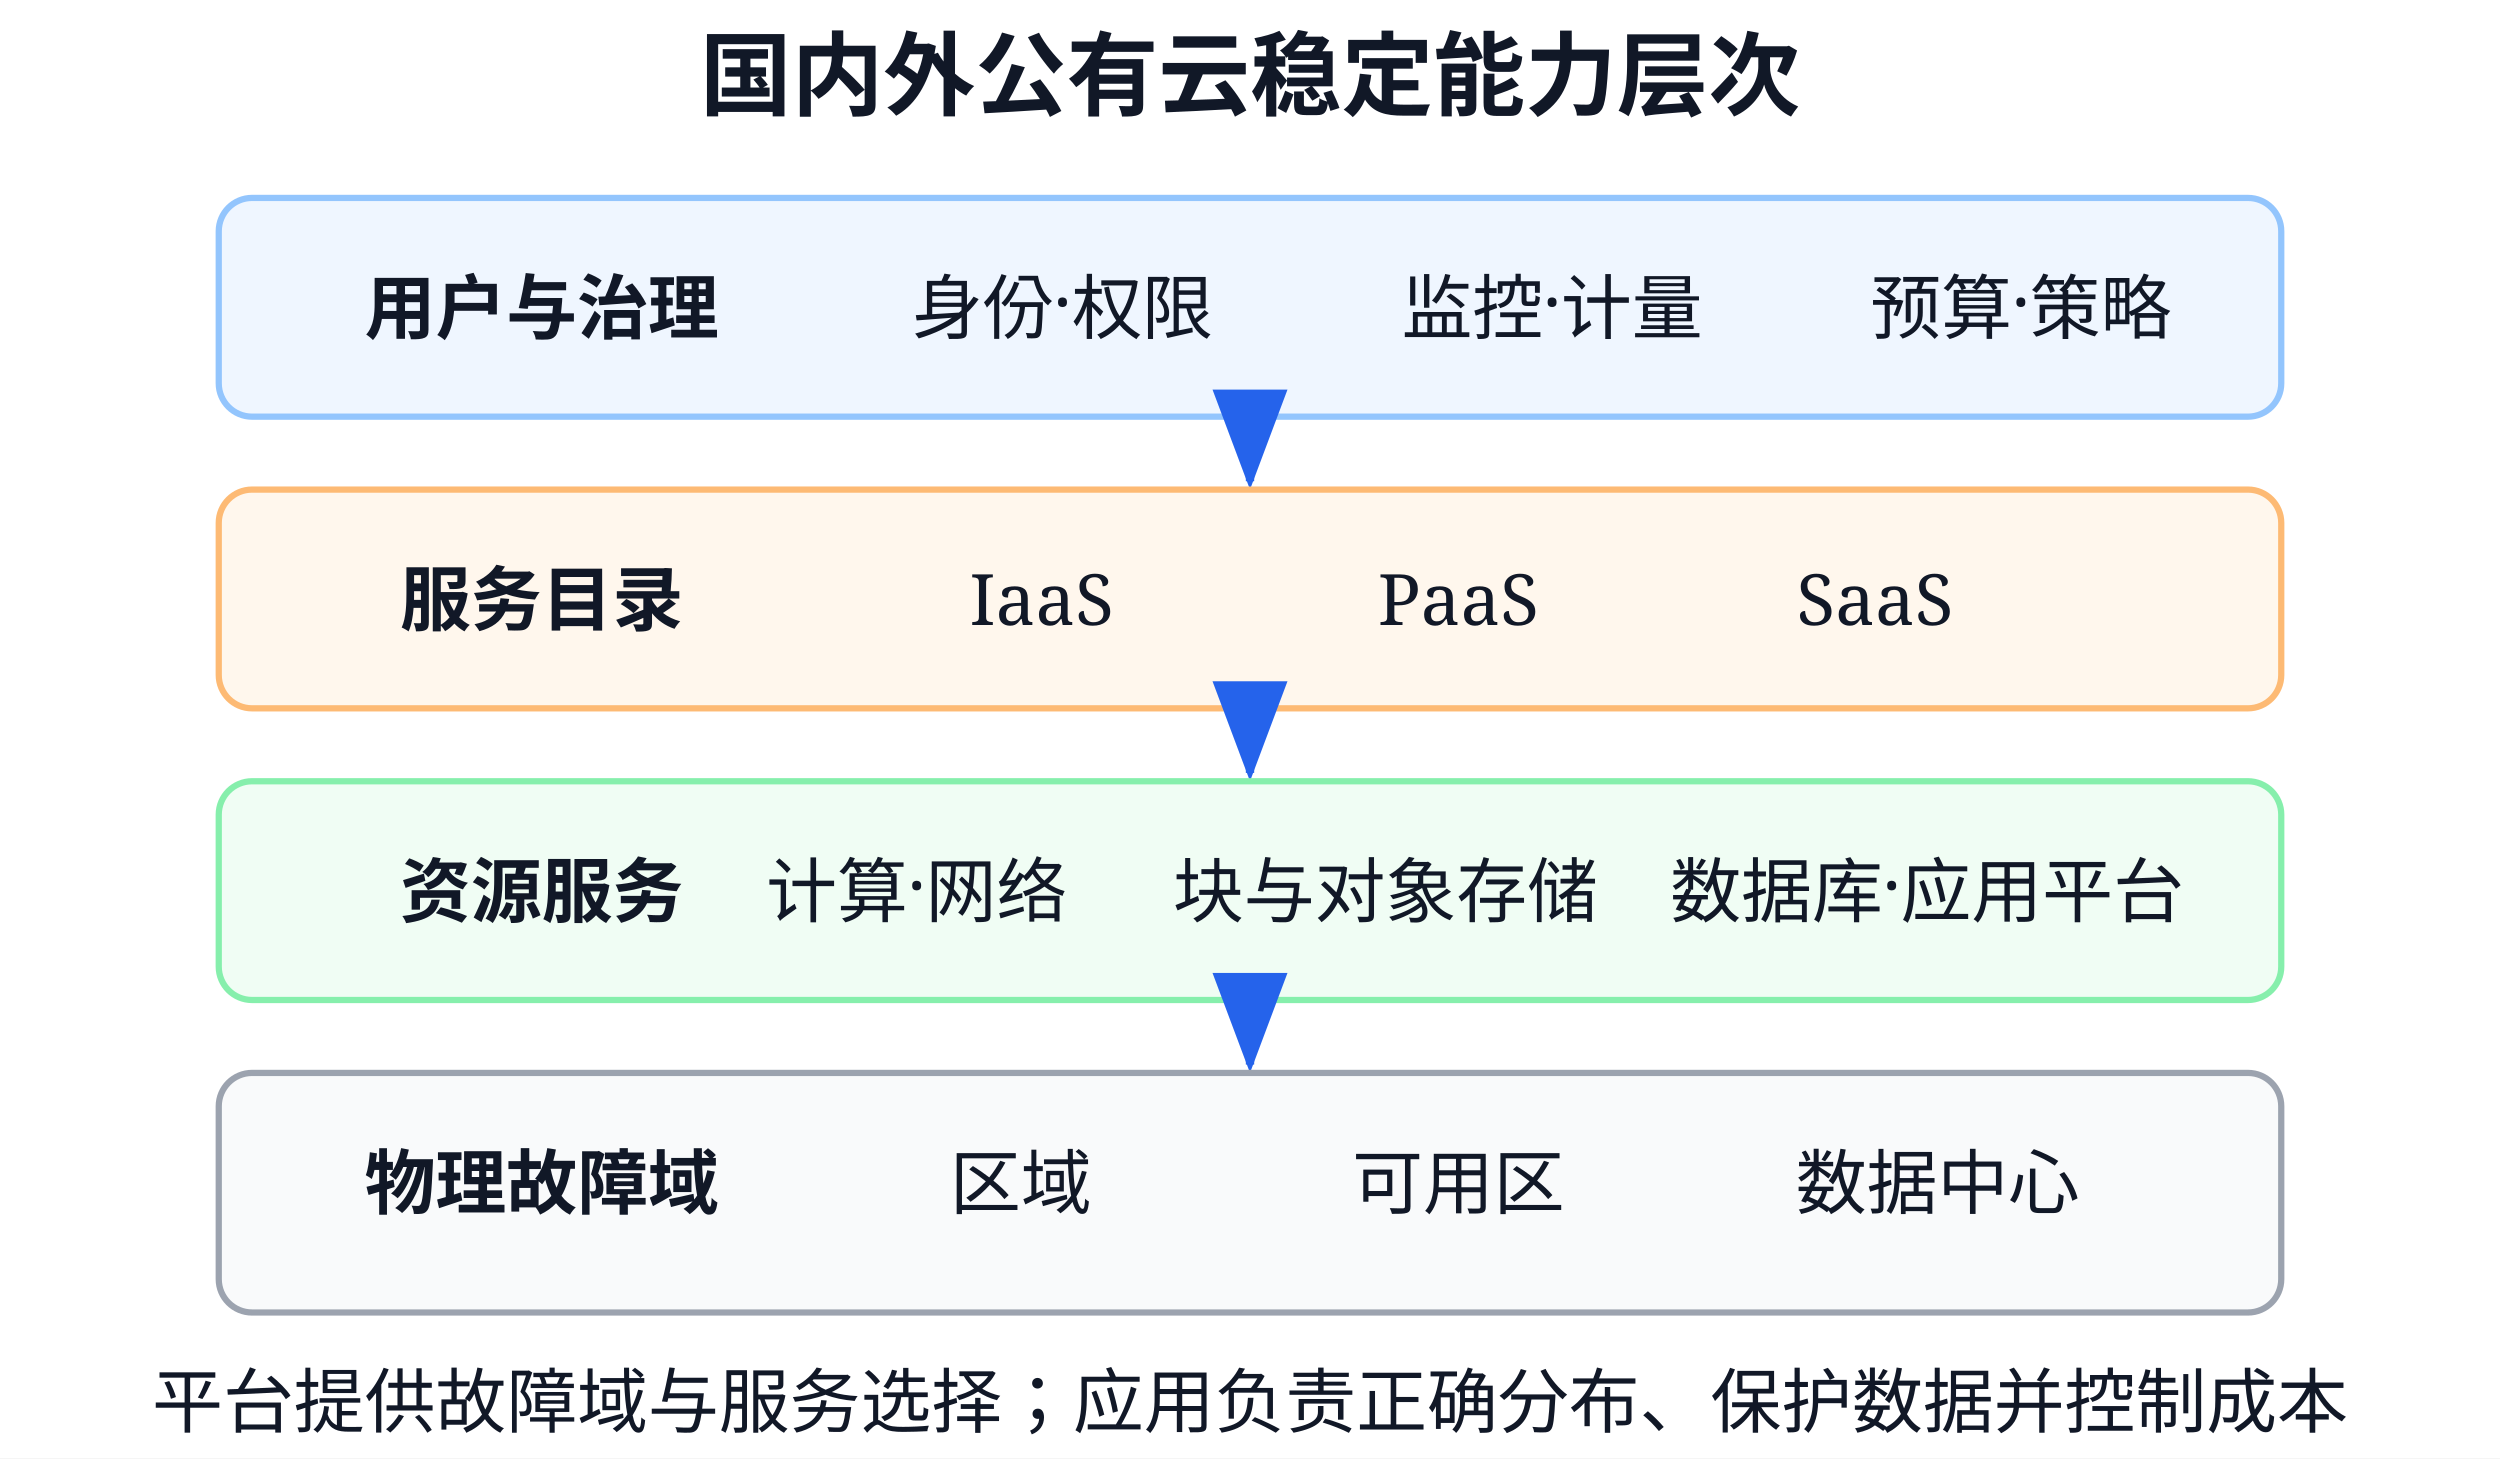
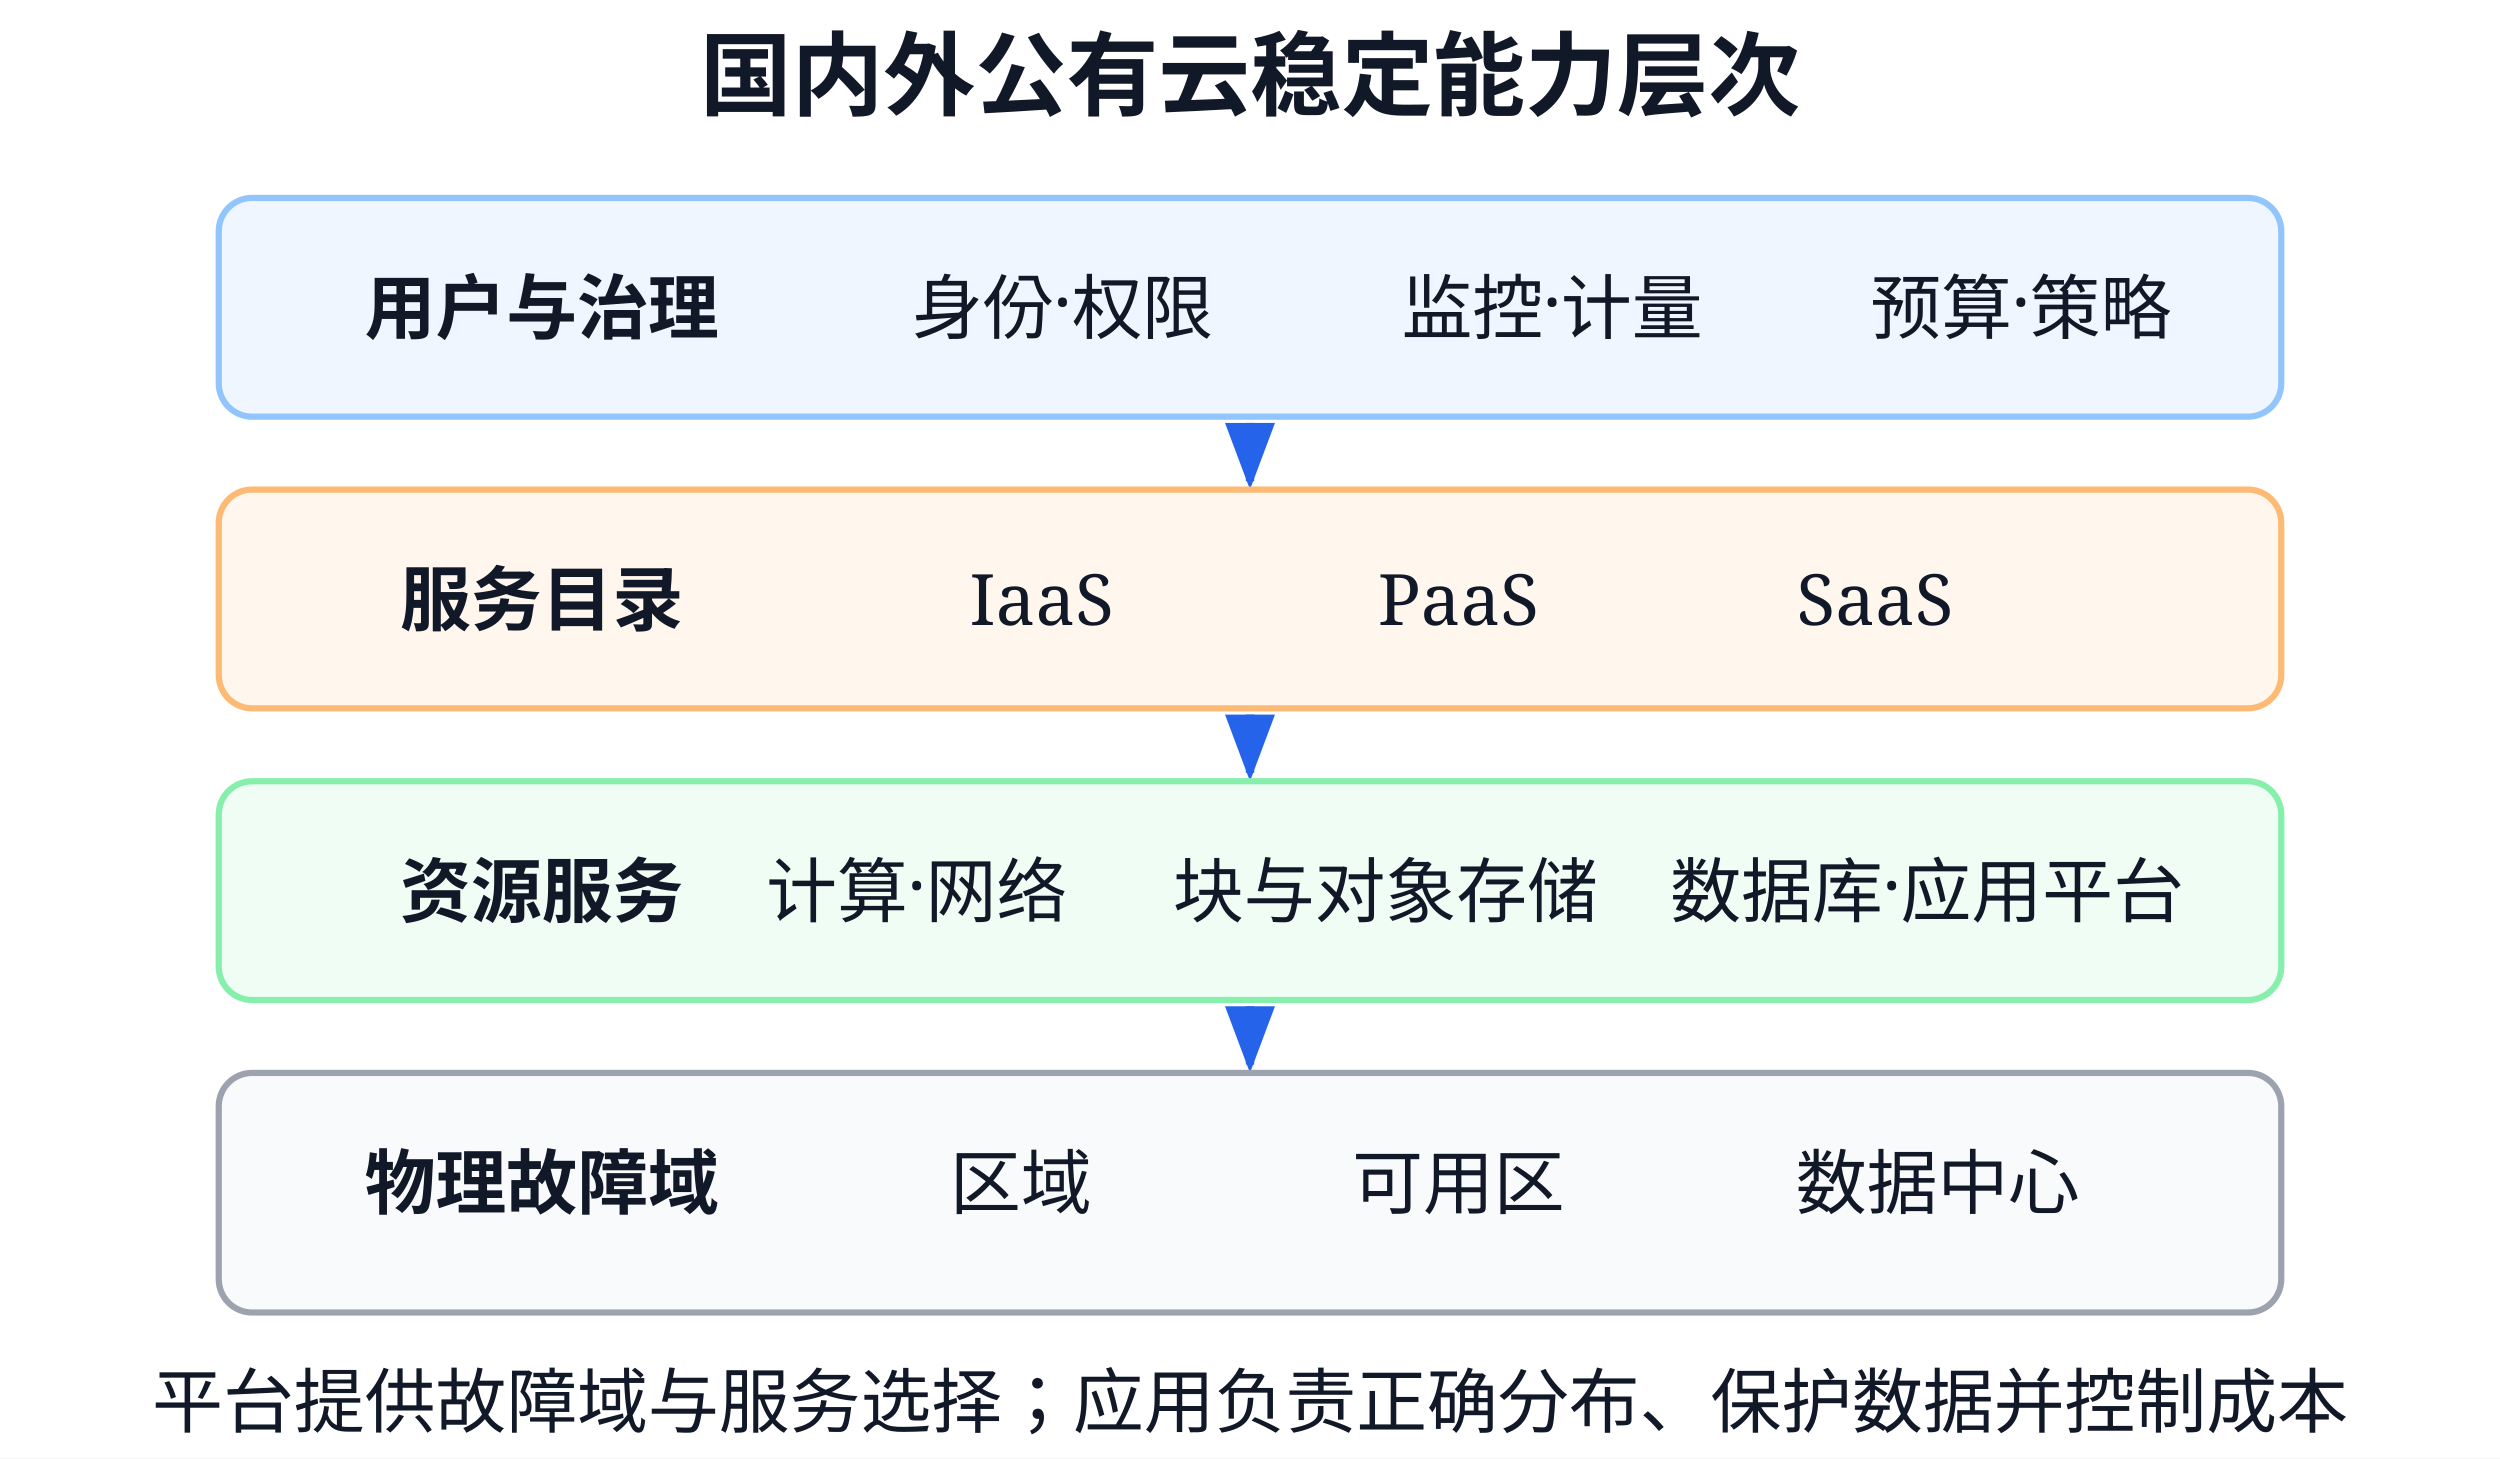
<svg xmlns="http://www.w3.org/2000/svg" viewBox="0 0 1200 700" width="1200" height="700">
  <style>text { font-family: SimSun, '宋体', serif; fill: #111827; }</style>
  <defs>
-     <marker id="a" markerWidth="12" markerHeight="9" refX="11" refY="4.5" orient="auto">
-       <polygon points="0 0,12 4.5,0 9" fill="#2563eb" />
+     <marker id="a" markerWidth="8" markerHeight="6" refX="7" refY="3" orient="auto">
+       <polygon points="0 0,8 3,0 6" fill="#2563eb" />
    </marker>
  </defs>
  <rect width="1200" height="700" fill="#ffffff" />
  <text x="600" y="52" text-anchor="middle" font-size="44" font-weight="700">国内外公有云稳定能力层次</text>
  <rect x="105" y="95" width="990" height="105" rx="16" fill="#eff6ff" stroke="#93c5fd" stroke-width="3" />
  <text x="260" y="160" text-anchor="middle" font-size="34" font-weight="700">用户与治理</text>
  <text x="510" y="160" text-anchor="middle" font-size="34">身份·权限</text>
  <text x="745" y="160" text-anchor="middle" font-size="34">监控·计量</text>
  <text x="970" y="160" text-anchor="middle" font-size="34">预算·策略</text>
  <path d="M600 203 V231" stroke="#2563eb" stroke-width="4" marker-end="url(#a)" />
  <rect x="105" y="235" width="990" height="105" rx="16" fill="#fff7ed" stroke="#fdba74" stroke-width="3" />
  <text x="260" y="300" text-anchor="middle" font-size="34" font-weight="700">服务目录</text>
  <text x="500" y="300" text-anchor="middle" font-size="34">IaaS</text>
  <text x="700" y="300" text-anchor="middle" font-size="34">PaaS</text>
  <text x="900" y="300" text-anchor="middle" font-size="34">SaaS</text>
  <path d="M600 343 V371" stroke="#2563eb" stroke-width="4" marker-end="url(#a)" />
  <rect x="105" y="375" width="990" height="105" rx="16" fill="#f0fdf4" stroke="#86efac" stroke-width="3" />
  <text x="260" y="440" text-anchor="middle" font-size="34" font-weight="700">资源服务</text>
  <text x="440" y="440" text-anchor="middle" font-size="34">计算·网络</text>
  <text x="665" y="440" text-anchor="middle" font-size="34">块与对象存储</text>
  <text x="925" y="440" text-anchor="middle" font-size="34">数据库·应用平台</text>
  <path d="M600 483 V511" stroke="#2563eb" stroke-width="4" marker-end="url(#a)" />
  <rect x="105" y="515" width="990" height="115" rx="16" fill="#f9fafb" stroke="#9ca3af" stroke-width="3" />
  <text x="260" y="580" text-anchor="middle" font-size="34" font-weight="700">物理故障域</text>
  <text x="490" y="580" text-anchor="middle" font-size="34">区域</text>
  <text x="700" y="580" text-anchor="middle" font-size="34">可用区</text>
  <text x="930" y="580" text-anchor="middle" font-size="34">数据中心</text>
  <text x="600" y="685" text-anchor="middle" font-size="34" fill="#6b7280">平台提供故障域与服务选择；应用负责正确分布、保护数据并控制成本</text>
</svg>
